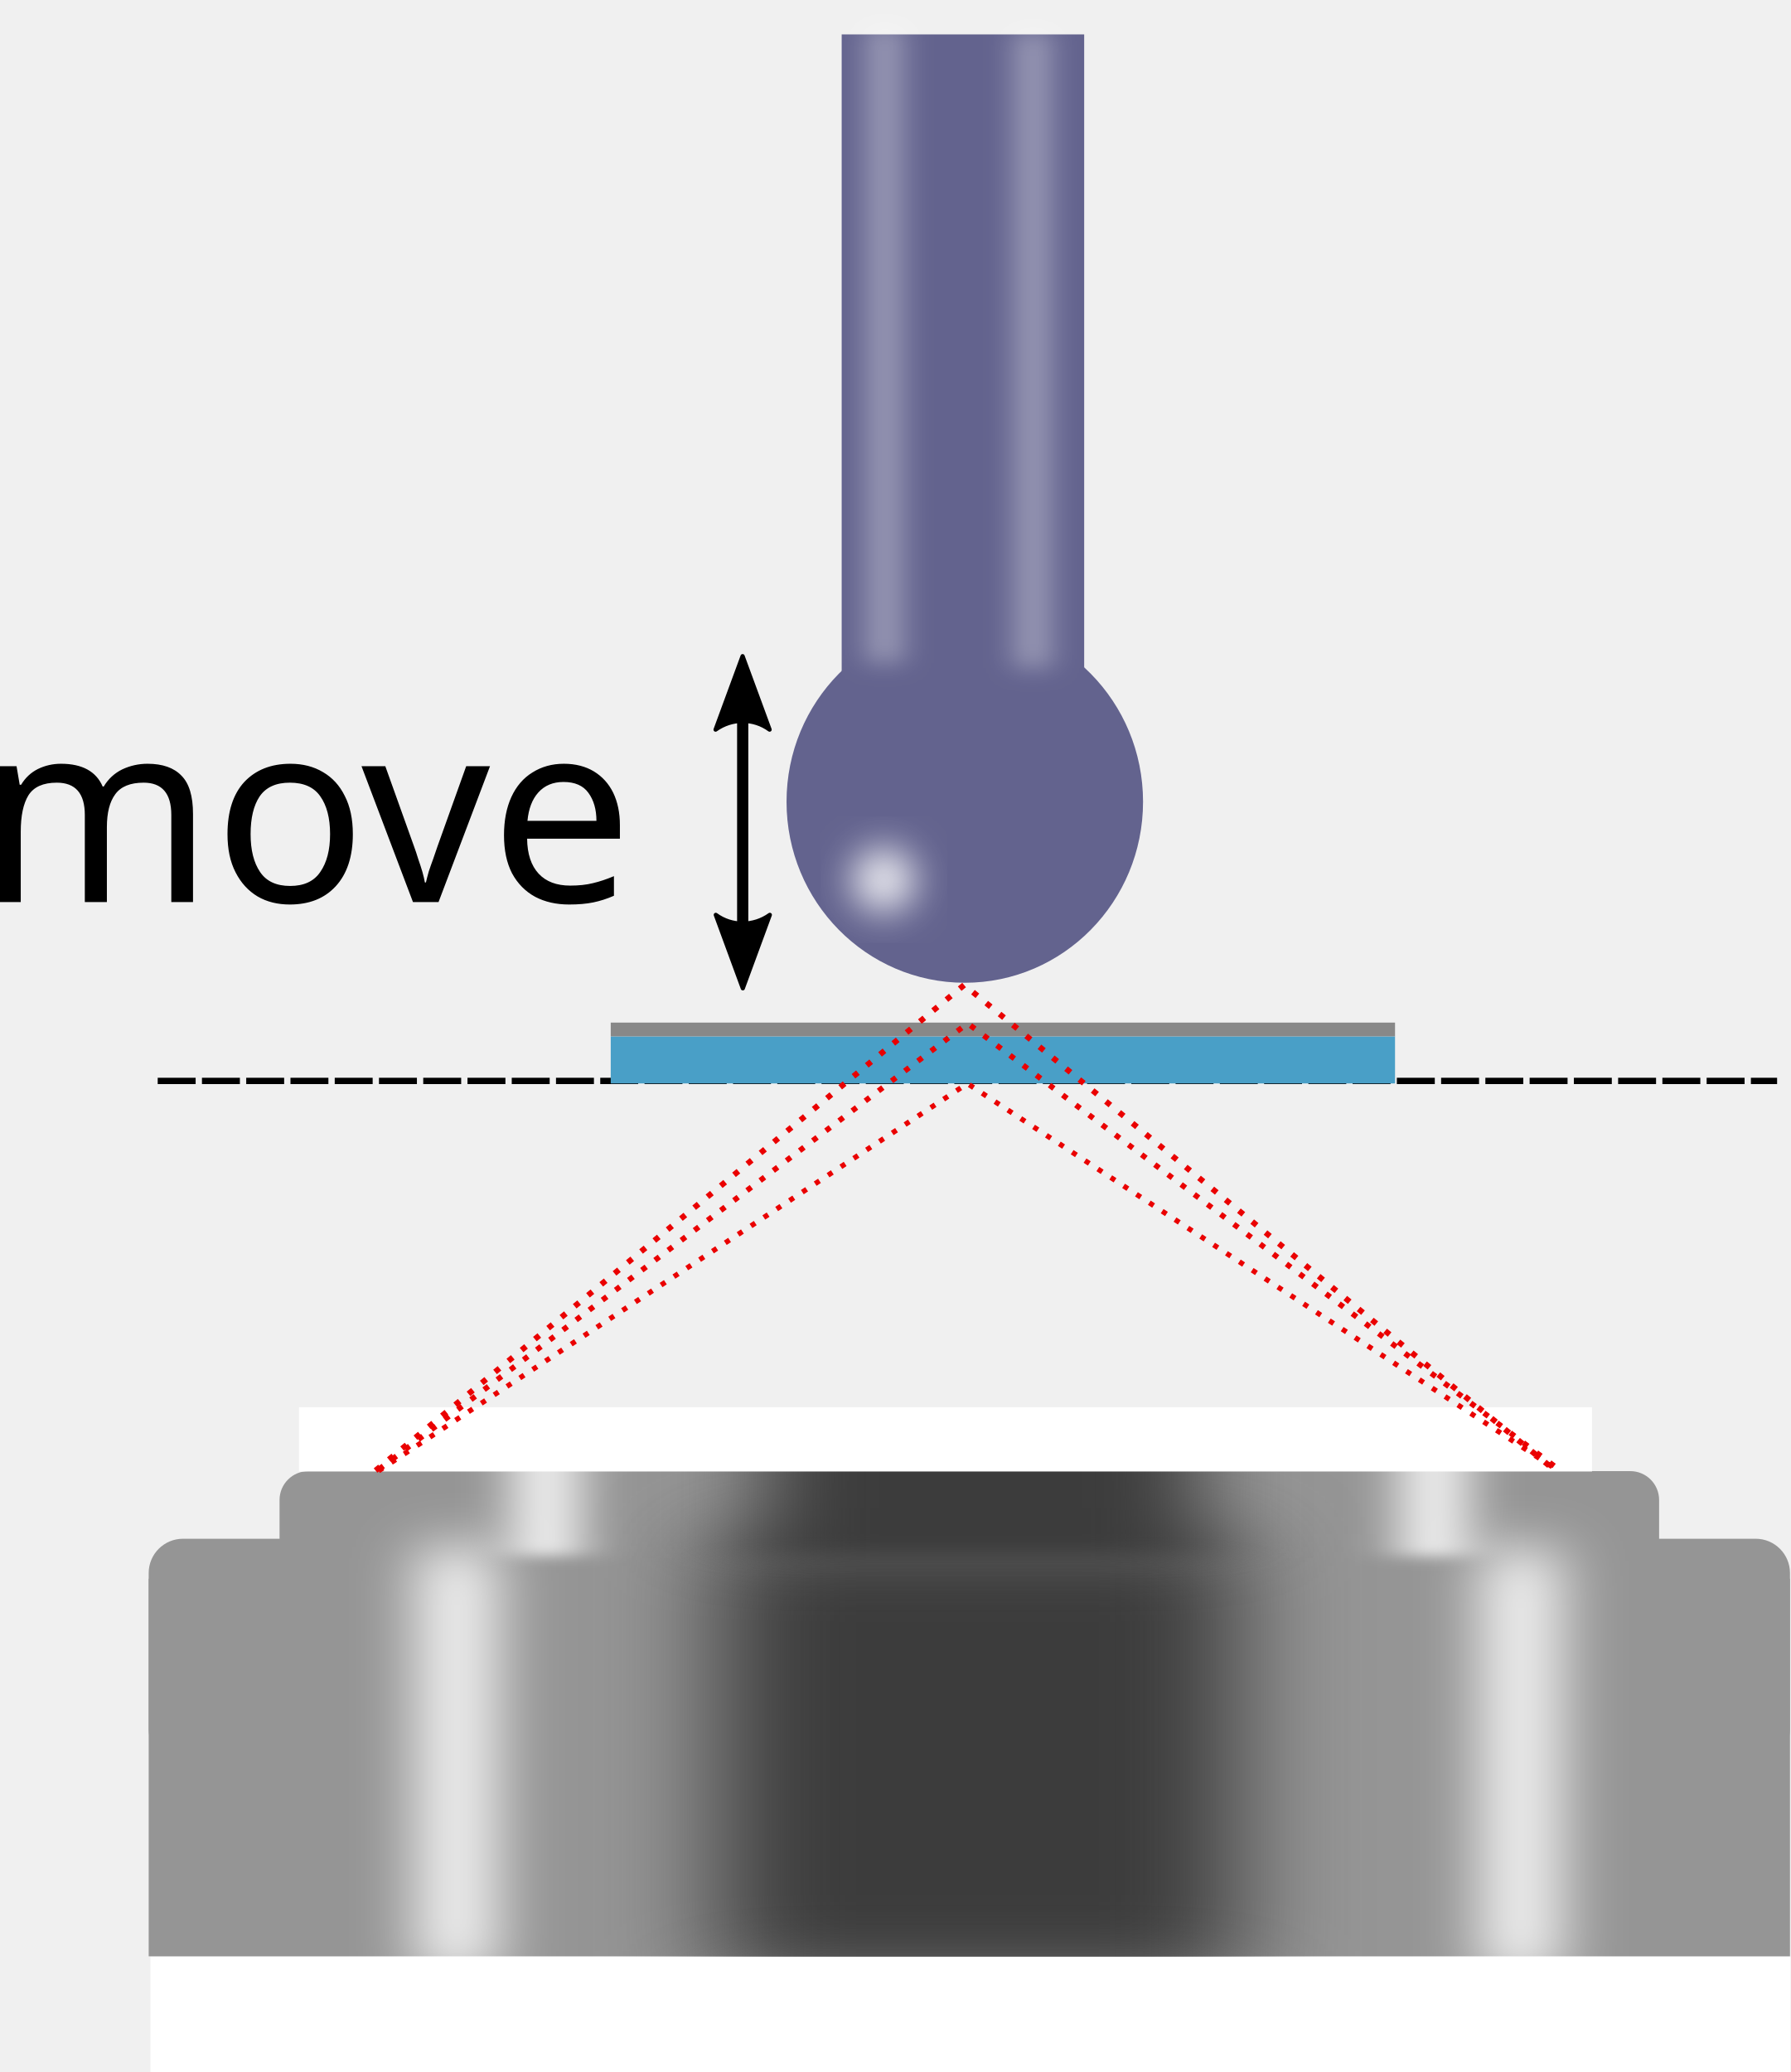
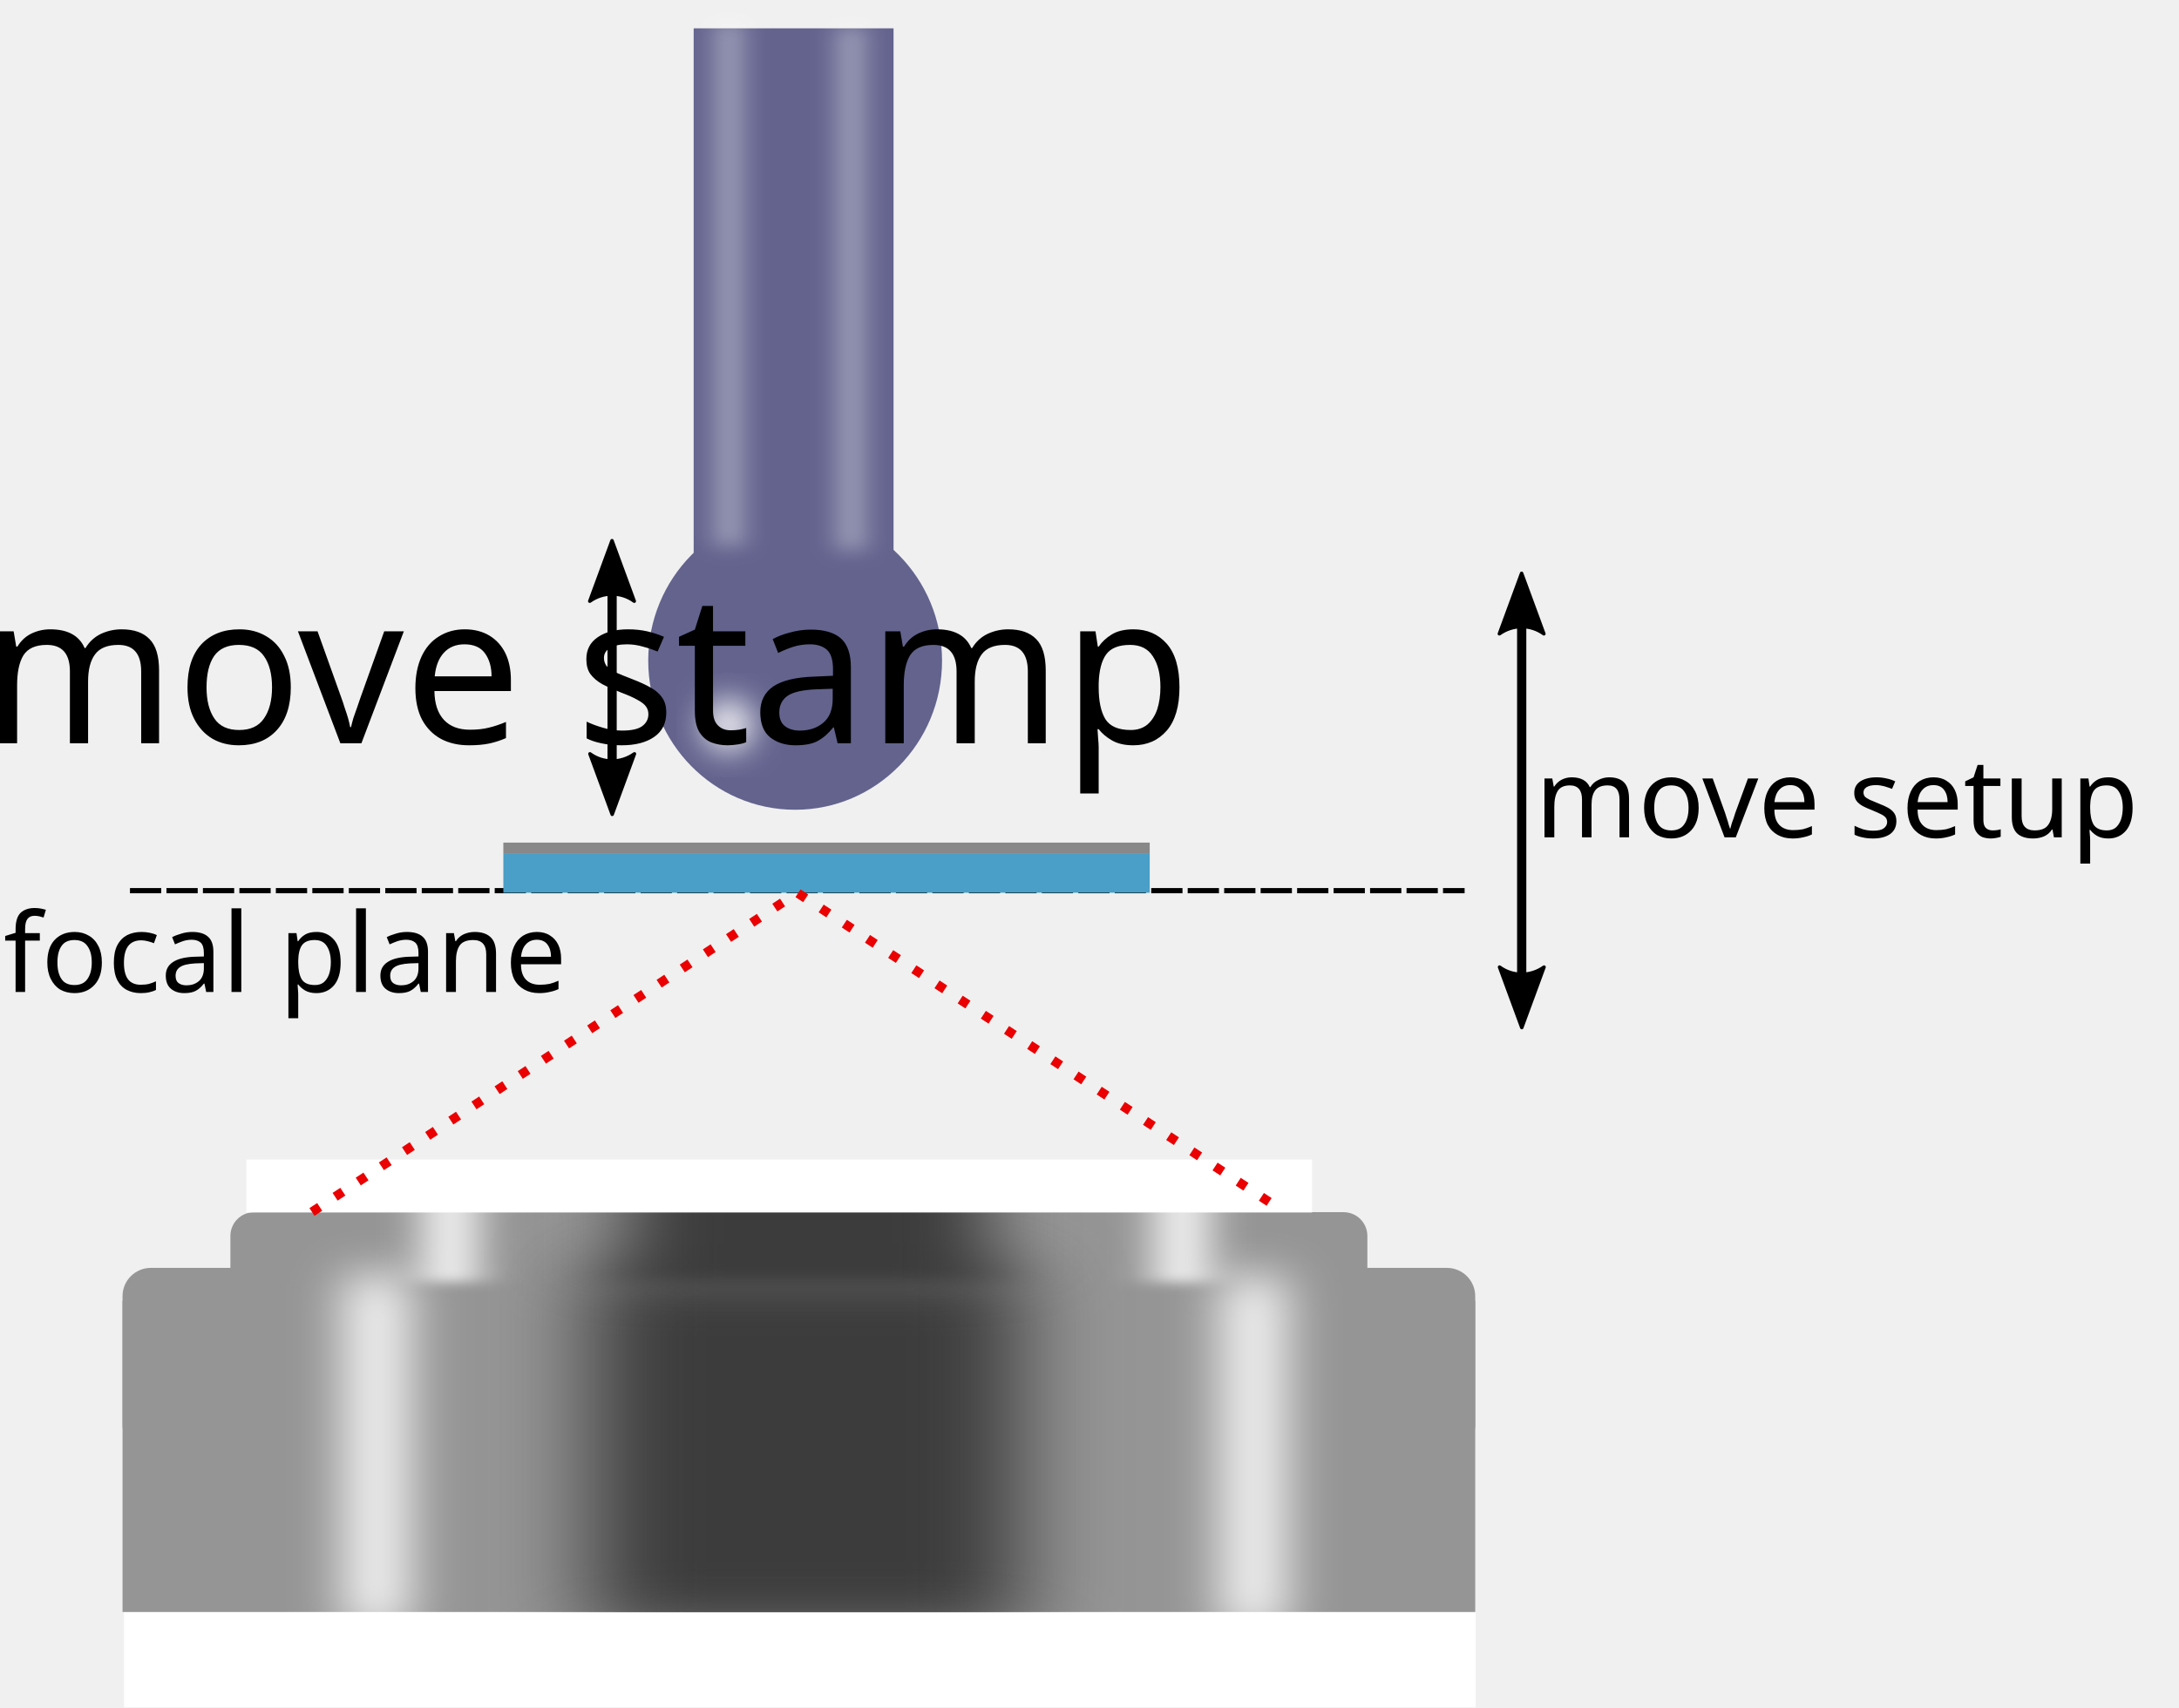
- <svg xmlns="http://www.w3.org/2000/svg" width="79.903mm" height="92.466mm" viewBox="0 0 79.903 92.466" version="1.1" id="svg2323">
+ <svg xmlns="http://www.w3.org/2000/svg" width="117.991mm" height="92.466mm" viewBox="0 0 117.991 92.466" version="1.1" id="svg2323">
  <defs id="defs2317">
    <marker orient="auto" refY="0" refX="0" id="Arrow2Mstart" style="overflow:visible">
-       <path id="path4208" style="fill:#000000;fill-opacity:1;fill-rule:evenodd;stroke:#000000;stroke-width:0.625;stroke-linejoin:round;stroke-opacity:1" d="M 8.719,4.034 -2.207,0.016 8.719,-4.002 c -1.745,2.372 -1.735,5.617 -6e-7,8.035 z" transform="scale(0.6,0.6)" />
+       <path id="path4208" style="fill:#000000;fill-opacity:1;fill-rule:evenodd;stroke:#000000;stroke-width:0.625;stroke-linejoin:round;stroke-opacity:1" d="M 8.719,4.034 -2.207,0.016 8.719,-4.002 c -1.745,2.372 -1.735,5.617 -6e-7,8.035 z" transform="scale(0.6)" />
    </marker>
    <marker orient="auto" refY="0" refX="0" id="Arrow2Mend" style="overflow:visible">
-       <path id="path4211" style="fill:#000000;fill-opacity:1;fill-rule:evenodd;stroke:#000000;stroke-width:0.625;stroke-linejoin:round;stroke-opacity:1" d="M 8.719,4.034 -2.207,0.016 8.719,-4.002 c -1.745,2.372 -1.735,5.617 -6e-7,8.035 z" transform="scale(-0.6,-0.6)" />
+       <path id="path4211" style="fill:#000000;fill-opacity:1;fill-rule:evenodd;stroke:#000000;stroke-width:0.625;stroke-linejoin:round;stroke-opacity:1" d="M 8.719,4.034 -2.207,0.016 8.719,-4.002 c -1.745,2.372 -1.735,5.617 -6e-7,8.035 z" transform="scale(-0.6)" />
    </marker>
    <marker orient="auto" refY="0" refX="0" id="marker4578" style="overflow:visible">
-       <path id="path4580" d="M 0,0 5,-5 -12.5,0 5,5 0,0 Z" style="fill:#000000;fill-opacity:1;fill-rule:evenodd;stroke:#000000;stroke-width:1pt;stroke-opacity:1" transform="matrix(0.4,0,0,0.4,4,0)" />
+       <path id="path4580" d="M 0,0 5,-5 -12.5,0 5,5 Z" style="fill:#000000;fill-opacity:1;fill-rule:evenodd;stroke:#000000;stroke-width:1pt;stroke-opacity:1" transform="matrix(0.4,0,0,0.4,4,0)" />
    </marker>
    <marker orient="auto" refY="0" refX="0" id="marker4532" style="overflow:visible">
-       <path id="path4534" d="M 0,0 5,-5 -12.5,0 5,5 0,0 Z" style="fill:#000000;fill-opacity:1;fill-rule:evenodd;stroke:#000000;stroke-width:1pt;stroke-opacity:1" transform="matrix(-0.4,0,0,-0.4,-4,0)" />
+       <path id="path4534" d="M 0,0 5,-5 -12.5,0 5,5 Z" style="fill:#000000;fill-opacity:1;fill-rule:evenodd;stroke:#000000;stroke-width:1pt;stroke-opacity:1" transform="matrix(-0.4,0,0,-0.4,-4,0)" />
    </marker>
    <marker orient="auto" refY="0" refX="0" id="marker4492" style="overflow:visible">
-       <path id="path4494" d="M 0,0 5,-5 -12.5,0 5,5 0,0 Z" style="fill:#000000;fill-opacity:1;fill-rule:evenodd;stroke:#000000;stroke-width:1pt;stroke-opacity:1" transform="matrix(0.4,0,0,0.4,4,0)" />
+       <path id="path4494" d="M 0,0 5,-5 -12.5,0 5,5 Z" style="fill:#000000;fill-opacity:1;fill-rule:evenodd;stroke:#000000;stroke-width:1pt;stroke-opacity:1" transform="matrix(0.4,0,0,0.4,4,0)" />
    </marker>
    <marker orient="auto" refY="0" refX="0" id="Arrow1Mend" style="overflow:visible">
-       <path id="path4193" d="M 0,0 5,-5 -12.5,0 5,5 0,0 Z" style="fill:#000000;fill-opacity:1;fill-rule:evenodd;stroke:#000000;stroke-width:1pt;stroke-opacity:1" transform="matrix(-0.4,0,0,-0.4,-4,0)" />
+       <path id="path4193" d="M 0,0 5,-5 -12.5,0 5,5 Z" style="fill:#000000;fill-opacity:1;fill-rule:evenodd;stroke:#000000;stroke-width:1pt;stroke-opacity:1" transform="matrix(-0.4,0,0,-0.4,-4,0)" />
    </marker>
    <marker orient="auto" refY="0" refX="0" id="Arrow1Mstart" style="overflow:visible">
-       <path id="path4190" d="M 0,0 5,-5 -12.5,0 5,5 0,0 Z" style="fill:#000000;fill-opacity:1;fill-rule:evenodd;stroke:#000000;stroke-width:1pt;stroke-opacity:1" transform="matrix(0.4,0,0,0.4,4,0)" />
+       <path id="path4190" d="M 0,0 5,-5 -12.5,0 5,5 Z" style="fill:#000000;fill-opacity:1;fill-rule:evenodd;stroke:#000000;stroke-width:1pt;stroke-opacity:1" transform="matrix(0.4,0,0,0.4,4,0)" />
    </marker>
    <filter style="color-interpolation-filters:sRGB" id="filter1981" x="-0.268" width="1.537" y="-0.196" height="1.393">
      <feGaussianBlur stdDeviation="4.143" id="feGaussianBlur1983" />
    </filter>
    <filter style="color-interpolation-filters:sRGB" id="filter2119" x="-1.118" width="3.235" y="-0.14" height="1.281">
      <feGaussianBlur stdDeviation="2.738" id="feGaussianBlur2121" />
    </filter>
    <filter style="color-interpolation-filters:sRGB" id="filter2119-7" x="-1.118" width="3.235" y="-0.14" height="1.281">
      <feGaussianBlur stdDeviation="2.738" id="feGaussianBlur2121-3" />
    </filter>
    <filter style="color-interpolation-filters:sRGB" id="filter2119-7-5" x="-1.118" width="3.235" y="-0.14" height="1.281">
      <feGaussianBlur stdDeviation="2.738" id="feGaussianBlur2121-3-0" />
    </filter>
    <filter style="color-interpolation-filters:sRGB" id="filter2119-8" x="-1.118" width="3.235" y="-0.14" height="1.281">
      <feGaussianBlur stdDeviation="2.738" id="feGaussianBlur2121-38" />
    </filter>
    <filter style="color-interpolation-filters:sRGB" id="filter1981-7" x="-0.268" width="1.537" y="-0.196" height="1.393">
      <feGaussianBlur stdDeviation="4.143" id="feGaussianBlur1983-6" />
    </filter>
    <filter style="color-interpolation-filters:sRGB" id="filter3310" x="-1.2" width="3.4" y="-1.2" height="3.4">
      <feGaussianBlur stdDeviation="6.362" id="feGaussianBlur3312" />
    </filter>
    <filter style="color-interpolation-filters:sRGB" id="filter1213-8-0-2" x="-3.448" width="7.895" y="-0.041" height="1.083">
      <feGaussianBlur stdDeviation="5.772" id="feGaussianBlur1215-1-2-6" />
    </filter>
    <filter style="color-interpolation-filters:sRGB" id="filter1213-8-0" x="-3.448" width="7.895" y="-0.041" height="1.083">
      <feGaussianBlur stdDeviation="5.772" id="feGaussianBlur1215-1-2" />
    </filter>
+     <marker orient="auto" refY="0" refX="0" id="Arrow2Mstart-5" style="overflow:visible">
+       <path id="path4208-8" style="fill:#000000;fill-opacity:1;fill-rule:evenodd;stroke:#000000;stroke-width:0.625;stroke-linejoin:round;stroke-opacity:1" d="M 8.719,4.034 -2.207,0.016 8.719,-4.002 c -1.745,2.372 -1.735,5.617 -6e-7,8.035 z" transform="scale(0.6)" />
+     </marker>
+     <marker orient="auto" refY="0" refX="0" id="Arrow2Mend-4" style="overflow:visible">
+       <path id="path4211-0" style="fill:#000000;fill-opacity:1;fill-rule:evenodd;stroke:#000000;stroke-width:0.625;stroke-linejoin:round;stroke-opacity:1" d="M 8.719,4.034 -2.207,0.016 8.719,-4.002 c -1.745,2.372 -1.735,5.617 -6e-7,8.035 z" transform="scale(-0.6)" />
+     </marker>
  </defs>
  <g id="layer1" transform="translate(-7.398218,-42.17403)">
    <g id="g2211" transform="matrix(0.4292082,0,0,0.4292082,11.68094,48.16259)">
      <rect ry="3" rx="3" y="139.006" x="19.088" height="19.655" width="143.442" id="rect2870" style="opacity:1;fill:#959595;fill-opacity:1;stroke:none;stroke-width:0.2;stroke-miterlimit:4;stroke-dasharray:none;stroke-dashoffset:0;stroke-opacity:1" />
      <rect ry="3.569" rx="3.569" y="146.036" x="5.481" height="23.384" width="170.656" id="rect2870-0" style="opacity:1;fill:#959595;fill-opacity:1;stroke:none;stroke-width:0.238;stroke-miterlimit:4;stroke-dasharray:none;stroke-dashoffset:0;stroke-opacity:1" />
      <rect y="150.194" x="5.481" height="39.259" width="170.656" id="rect2870-0-9" style="opacity:1;fill:#959595;fill-opacity:1;stroke:none;stroke-width:0.308;stroke-miterlimit:4;stroke-dasharray:none;stroke-dashoffset:0;stroke-opacity:1" />
      <rect transform="matrix(1.463161,0,0,0.9207599,-39.95284,17.57589)" y="139.006" x="71.437" height="50.649" width="37.042" id="rect819" style="opacity:1;fill:#3c3c3c;fill-opacity:1;stroke:none;stroke-width:0.079;stroke-miterlimit:4;stroke-dasharray:0.315, 0.079;stroke-dashoffset:0;stroke-opacity:1;filter:url(#filter1981)" />
      <rect transform="matrix(1.256384,0,0,0.9576442,-22.57244,12.92248)" y="139.846" x="44.901" height="46.772" width="5.88" id="rect1985" style="opacity:1;fill:#ffffff;fill-opacity:1;stroke:none;stroke-width:0.2;stroke-miterlimit:4;stroke-dasharray:0.8, 0.2;stroke-dashoffset:0;stroke-opacity:1;filter:url(#filter2119)" />
      <rect transform="matrix(1.256384,0,0,0.9576442,88.06278,13.14689)" y="139.846" x="44.901" height="46.772" width="5.88" id="rect1985-0" style="opacity:1;fill:#ffffff;fill-opacity:1;stroke:none;stroke-width:0.2;stroke-miterlimit:4;stroke-dasharray:0.8, 0.2;stroke-dashoffset:0;stroke-opacity:1;filter:url(#filter2119-7)" />
      <rect transform="matrix(1.220574,0,0,0.2453441,-17.82914,101.431)" y="139.006" x="71.437" height="50.649" width="37.042" id="rect819-0" style="opacity:1;fill:#3c3c3c;fill-opacity:1;stroke:none;stroke-width:0.079;stroke-miterlimit:4;stroke-dasharray:0.315, 0.079;stroke-dashoffset:0;stroke-opacity:1;filter:url(#filter1981-7)" />
      <rect transform="matrix(1.04808,0,0,0.2551722,-3.330352,100.1911)" y="139.846" x="44.901" height="46.772" width="5.88" id="rect1985-6" style="opacity:1;fill:#ffffff;fill-opacity:1;stroke:none;stroke-width:0.2;stroke-miterlimit:4;stroke-dasharray:0.8, 0.2;stroke-dashoffset:0;stroke-opacity:1;filter:url(#filter2119-8)" />
      <rect transform="matrix(1.04808,0,0,0.2551722,88.96194,100.2509)" y="139.846" x="44.901" height="46.772" width="5.88" id="rect1985-0-1" style="opacity:1;fill:#ffffff;fill-opacity:1;stroke:none;stroke-width:0.2;stroke-miterlimit:4;stroke-dasharray:0.8, 0.2;stroke-dashoffset:0;stroke-opacity:1;filter:url(#filter2119-7-5)" />
      <rect y="132.362" x="21.114" height="6.682" width="134.437" id="rect2183" style="opacity:1;fill:#ffffff;fill-opacity:1;stroke:none;stroke-width:0.1;stroke-miterlimit:4;stroke-dasharray:0.398, 0.1;stroke-dashoffset:0;stroke-opacity:1" />
      <rect y="189.498" x="5.667" height="11.984" width="170.518" id="rect2183-8" style="opacity:1;fill:#ffffff;fill-opacity:1;stroke:none;stroke-width:0.15;stroke-miterlimit:4;stroke-dasharray:0.6, 0.15;stroke-dashoffset:0;stroke-opacity:1" />
    </g>
-     <path style="fill:none;fill-rule:evenodd;stroke:#000000;stroke-width:0.5;stroke-linecap:butt;stroke-linejoin:miter;stroke-miterlimit:4;stroke-dasharray:none;stroke-opacity:1;marker-start:url(#Arrow2Mstart);marker-end:url(#Arrow2Mend)" d="m 40.543,72.119 0,13.498" id="path4176" />
-     <path style="fill:none;fill-rule:evenodd;stroke:#000000;stroke-width:0.282;stroke-linecap:butt;stroke-linejoin:miter;stroke-miterlimit:4;stroke-dasharray:1.693, 0.282;stroke-dashoffset:0;stroke-opacity:1" d="m 14.436,90.412 72.269,0" id="path4764" />
-     <g id="g4812" transform="translate(-2.257778,0)">
+     <path style="fill:none;fill-rule:evenodd;stroke:#000000;stroke-width:0.5;stroke-linecap:butt;stroke-linejoin:miter;stroke-miterlimit:4;stroke-dasharray:none;stroke-opacity:1;marker-start:url(#Arrow2Mstart);marker-end:url(#Arrow2Mend)" d="M 40.543,72.119 V 85.617" id="path4176" />
+     <path style="fill:none;fill-rule:evenodd;stroke:#000000;stroke-width:0.282;stroke-linecap:butt;stroke-linejoin:miter;stroke-miterlimit:4;stroke-dasharray:1.693, 0.282;stroke-dashoffset:0;stroke-opacity:1" d="M 14.436,90.412 H 86.706" id="path4764" />
+     <g id="g4812" transform="translate(-2.257778)">
      <rect y="43.709" x="47.218" height="29.421" width="10.822" id="rect4844-1" style="fill:#63638e;fill-opacity:1;stroke:none;stroke-width:4;stroke-miterlimit:4;stroke-dasharray:none;stroke-dashoffset:0;stroke-opacity:1" />
      <ellipse style="fill:#63638e;fill-opacity:1;stroke:none;stroke-width:8;stroke-miterlimit:4;stroke-dasharray:none;stroke-dashoffset:0;stroke-opacity:1" id="path4191-5" cx="52.712" cy="77.954" rx="7.955" ry="8.077" />
      <rect transform="matrix(0.140986,0,0,0.08470963,-24.23204,32.29514)" y="130.473" x="518.387" height="335.491" width="4.018" id="rect1025-0-7" style="opacity:1;fill:#ffffff;fill-opacity:1;stroke:none;stroke-width:0.709;stroke-miterlimit:4;stroke-dasharray:2.835, 0.709;stroke-dashoffset:0;stroke-opacity:1;filter:url(#filter1213-8-0)" />
      <rect transform="matrix(0.140986,0,0,0.08470963,-24.23204,32.29514)" y="133.151" x="565.262" height="335.491" width="4.018" id="rect1025-0-7-2" style="opacity:1;fill:#ffffff;fill-opacity:1;stroke:none;stroke-width:0.709;stroke-miterlimit:4;stroke-dasharray:2.835, 0.709;stroke-dashoffset:0;stroke-opacity:1;filter:url(#filter1213-8-0-2)" />
      <circle r="6.362" cy="421.767" cx="518.052" id="path2424" style="opacity:0.853;fill:#ffffff;fill-opacity:1;stroke:#ffffff;stroke-width:9.375;stroke-miterlimit:4;stroke-dasharray:none;stroke-dashoffset:0;stroke-opacity:1;filter:url(#filter3310)" transform="matrix(0.1298114,0,0,0.1298114,-18.15494,26.69494)" />
    </g>
    <g id="g2232" transform="matrix(0.6547916,0,0,0.6547916,-15.39807,-0.695345)">
      <rect y="136.104" x="76.439" height="3.207" width="53.454" id="rect2213" style="opacity:1;fill:#499fc7;fill-opacity:1;stroke:none;stroke-width:0.038;stroke-miterlimit:4;stroke-dasharray:0.153, 0.038;stroke-dashoffset:0;stroke-opacity:1" />
      <rect y="135.164" x="76.439" height="0.939" width="53.454" id="rect2213-3" style="opacity:1;fill:#888888;fill-opacity:1;stroke:none;stroke-width:0.021;stroke-miterlimit:4;stroke-dasharray:0.083, 0.021;stroke-dashoffset:0;stroke-opacity:1" />
    </g>
-     <path style="fill:none;fill-rule:evenodd;stroke:#ea0000;stroke-width:0.245;stroke-linecap:butt;stroke-linejoin:miter;stroke-miterlimit:4;stroke-dasharray:0.245, 0.491;stroke-dashoffset:0;stroke-opacity:1" d="M 24.308,107.745 50.581,87.843 76.904,107.707" id="path4768" />
-     <path style="fill:none;fill-rule:evenodd;stroke:#ea0000;stroke-width:0.229;stroke-linecap:butt;stroke-linejoin:miter;stroke-miterlimit:4;stroke-dasharray:0.229, 0.457;stroke-dashoffset:0;stroke-opacity:1" d="M 24.291,107.814 50.571,90.529 76.9,107.781" id="path4768-0" />
-     <path style="fill:none;fill-rule:evenodd;stroke:#ea0000;stroke-width:0.256;stroke-linecap:butt;stroke-linejoin:miter;stroke-miterlimit:4;stroke-dasharray:0.256, 0.512;stroke-dashoffset:0;stroke-opacity:1" d="M 24.159,107.798 50.428,86.129 76.747,107.756" id="path4768-0-0" />
-     <text xml:space="preserve" style="font-style:normal;font-weight:normal;font-size:11.289px;line-height:125%;font-family:sans-serif;letter-spacing:0px;word-spacing:0px;fill:#000000;fill-opacity:1;stroke:none;stroke-width:1px;stroke-linecap:butt;stroke-linejoin:miter;stroke-opacity:1" x="6.373" y="82.429" id="text4852">
-       <tspan id="tspan4854" x="6.373" y="82.429">move</tspan>
+     <path style="fill:none;fill-rule:evenodd;stroke:#ea0000;stroke-width:0.5;stroke-linecap:butt;stroke-linejoin:miter;stroke-miterlimit:4;stroke-dasharray:0.5, 1;stroke-dashoffset:0;stroke-opacity:1" d="M 24.291,107.814 50.571,90.529 76.9,107.781" id="path4768-0" />
+     <text xml:space="preserve" style="font-style:normal;font-weight:normal;line-height:0%;font-family:sans-serif;letter-spacing:0px;word-spacing:0px;fill:#000000;fill-opacity:1;stroke:none;stroke-width:1px;stroke-linecap:butt;stroke-linejoin:miter;stroke-opacity:1" x="6.373" y="82.429" id="text4852">
+       <tspan id="tspan4854" x="6.373" y="82.429" style="font-size:11.289px;line-height:1.25">move stamp</tspan>
+     </text>
+     <text xml:space="preserve" style="font-style:normal;font-weight:normal;font-size:5.953px;line-height:125%;font-family:sans-serif;letter-spacing:0px;word-spacing:0px;fill:#000000;fill-opacity:1;stroke:none;stroke-width:0.265px;stroke-linecap:butt;stroke-linejoin:miter;stroke-opacity:1" x="7.587" y="95.898" id="text917">
+       <tspan id="tspan915" x="7.587" y="95.898" style="stroke-width:0.265px">focal plane</tspan>
+     </text>
+     <path style="fill:none;fill-rule:evenodd;stroke:#000000;stroke-width:0.5;stroke-linecap:butt;stroke-linejoin:miter;stroke-miterlimit:4;stroke-dasharray:none;stroke-opacity:1;marker-start:url(#Arrow2Mstart-5);marker-end:url(#Arrow2Mend-4)" d="M 89.797,73.886 V 97.166" id="path4176-8" />
+     <text xml:space="preserve" style="font-style:normal;font-weight:normal;font-size:5.953px;line-height:125%;font-family:sans-serif;letter-spacing:0px;word-spacing:0px;fill:#000000;fill-opacity:1;stroke:none;stroke-width:0.265px;stroke-linecap:butt;stroke-linejoin:miter;stroke-opacity:1" x="90.531" y="87.524" id="text917-0">
+       <tspan id="tspan915-3" x="90.531" y="87.524" style="stroke-width:0.265px">move setup</tspan>
    </text>
  </g>
</svg>
